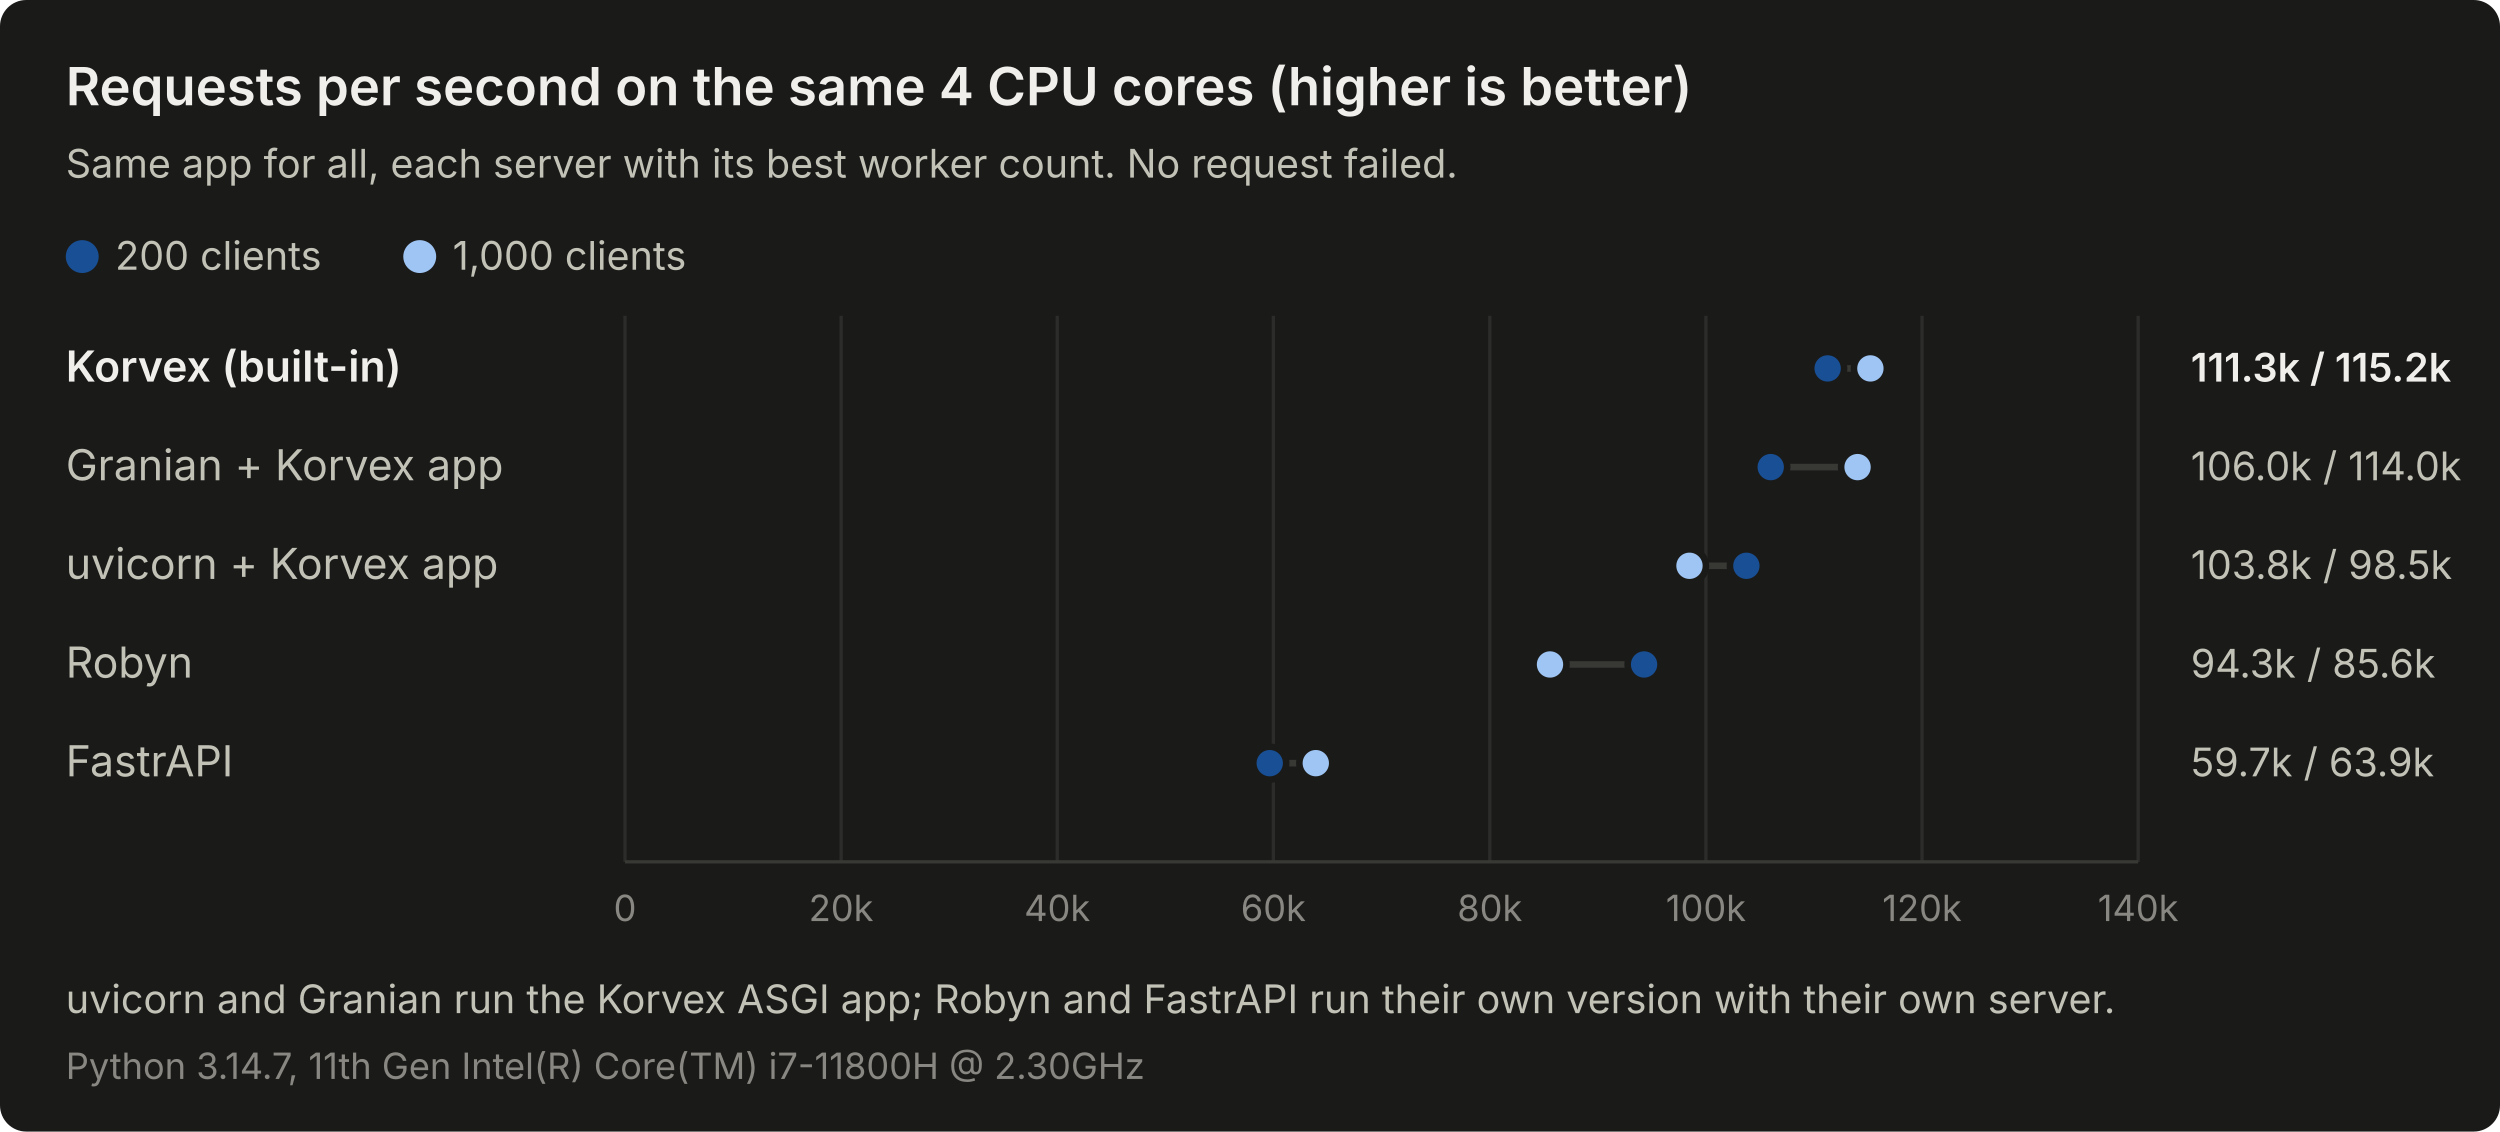
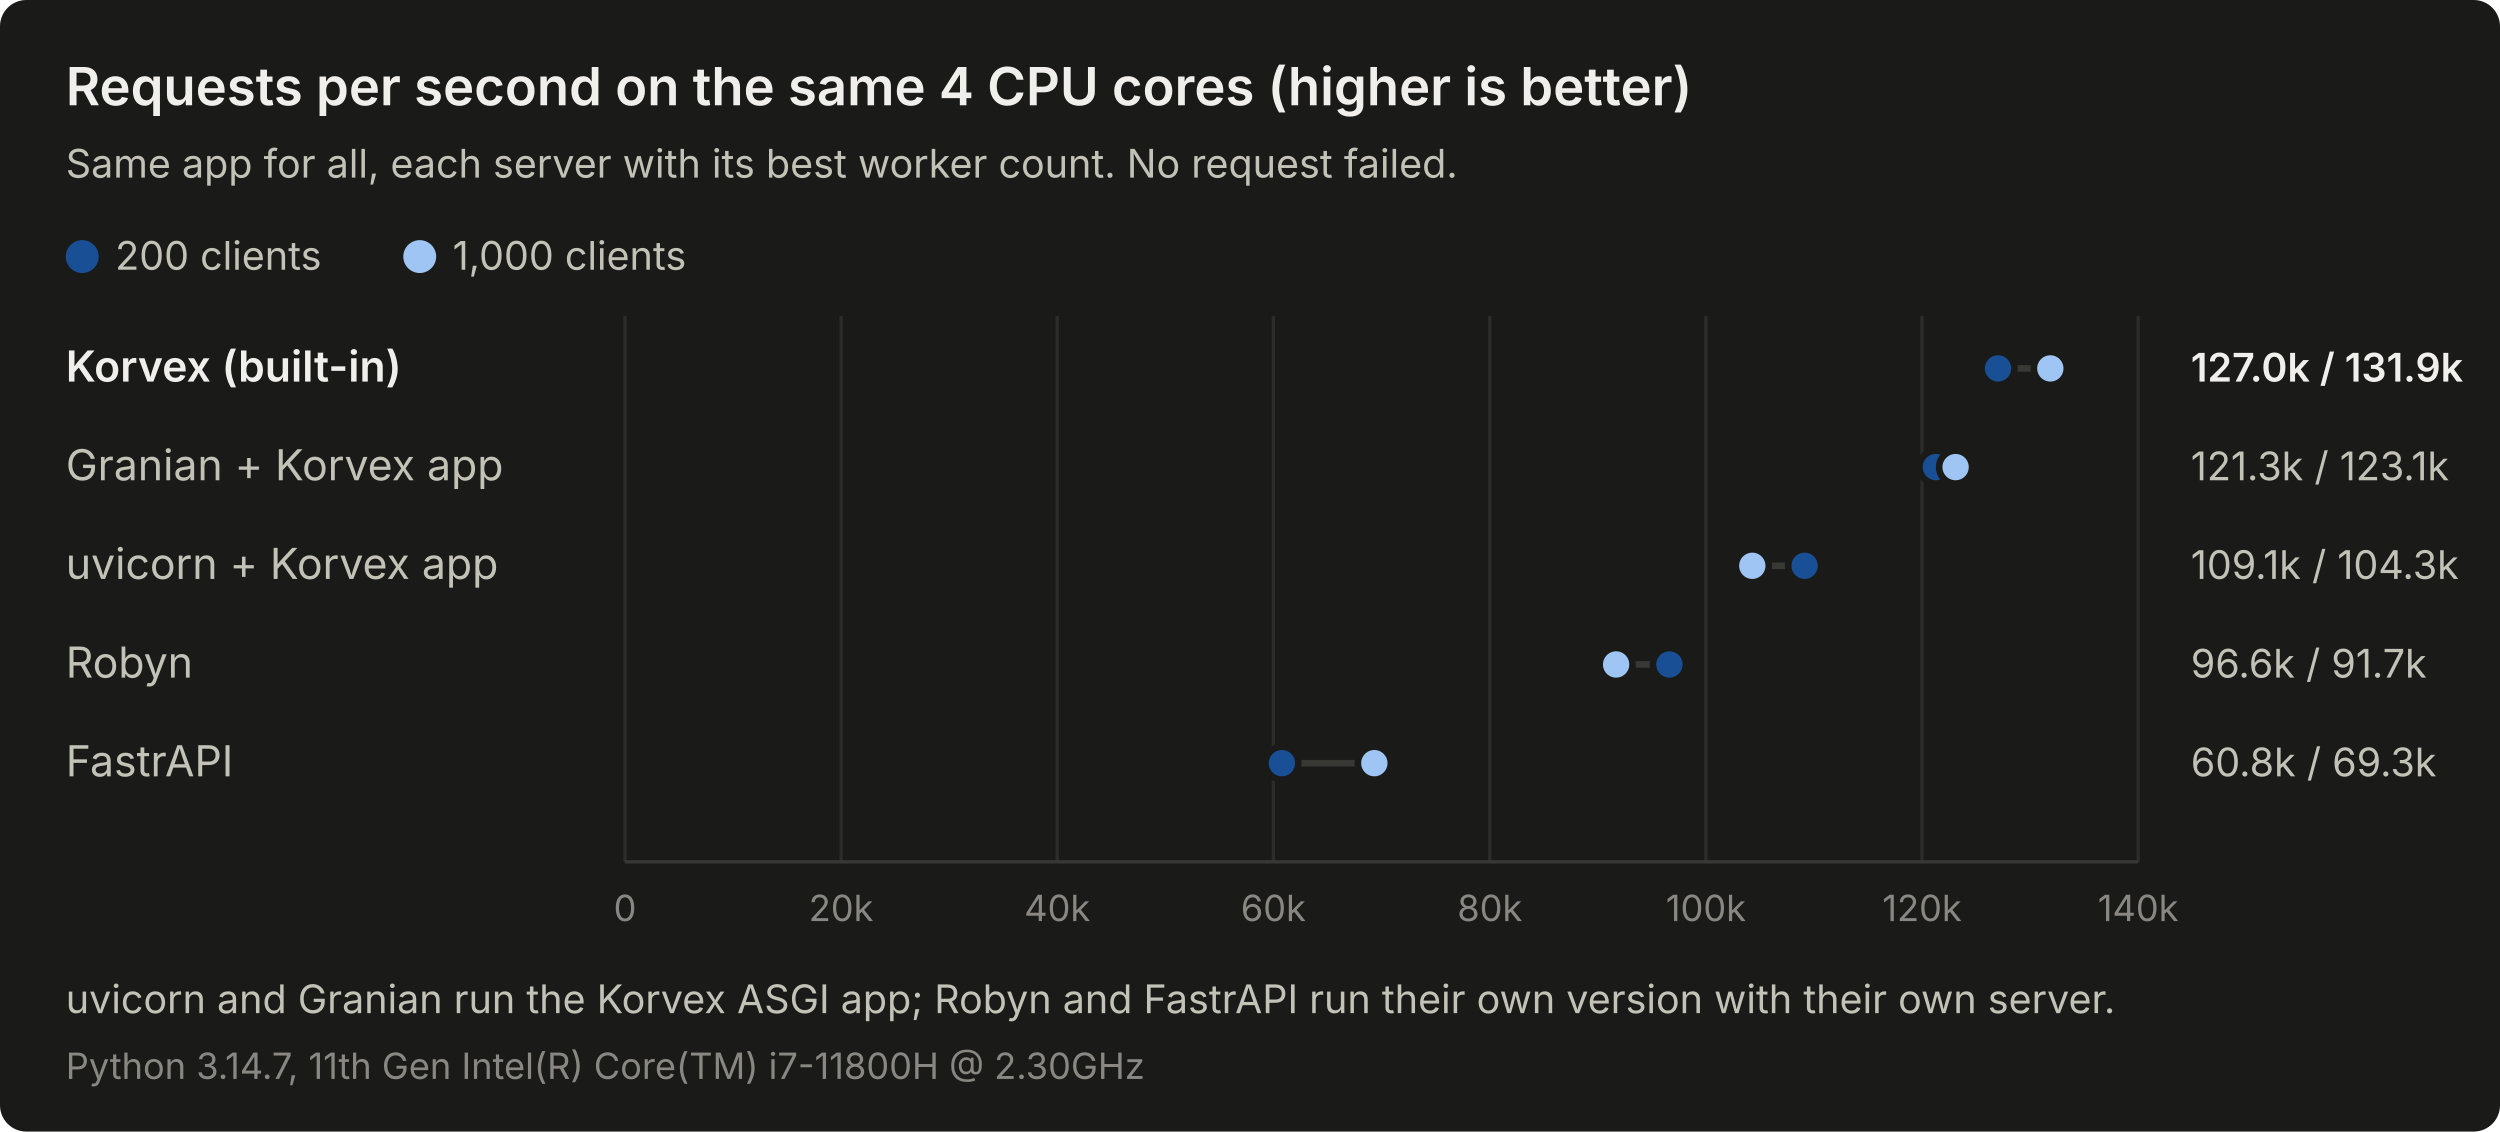
<svg xmlns="http://www.w3.org/2000/svg" width="760" height="344" viewBox="0 0 760 344" font-family="system-ui, -apple-system, Segoe UI, sans-serif" role="img">
  <rect width="760" height="344" rx="8" fill="#1a1a19" />
  <text x="20" y="32" font-size="16" font-weight="600" fill="#f0efec">Requests per second on the same 4 CPU cores (higher is better)</text>
  <text x="20" y="54" font-size="12" fill="#c3c2b7">Same app for all, each server with its best worker count. No request failed.</text>
  <circle cx="25" cy="78" r="5" fill="#184f95" />
  <text x="35" y="82" font-size="12" fill="#c3c2b7">200 clients</text>
  <circle cx="127.6" cy="78" r="5" fill="#9ec5f4" />
  <text x="137.6" y="82" font-size="12" fill="#c3c2b7">1,000 clients</text>
  <line x1="190.0" y1="96" x2="190.0" y2="262" stroke="#2c2c2a" stroke-width="1" />
  <text x="190.0" y="280" font-size="11" text-anchor="middle" fill="#898781">0</text>
  <line x1="255.7" y1="96" x2="255.7" y2="262" stroke="#2c2c2a" stroke-width="1" />
  <text x="255.7" y="280" font-size="11" text-anchor="middle" fill="#898781">20k</text>
  <line x1="321.4" y1="96" x2="321.4" y2="262" stroke="#2c2c2a" stroke-width="1" />
  <text x="321.4" y="280" font-size="11" text-anchor="middle" fill="#898781">40k</text>
  <line x1="387.1" y1="96" x2="387.1" y2="262" stroke="#2c2c2a" stroke-width="1" />
  <text x="387.1" y="280" font-size="11" text-anchor="middle" fill="#898781">60k</text>
  <line x1="452.9" y1="96" x2="452.9" y2="262" stroke="#2c2c2a" stroke-width="1" />
  <text x="452.9" y="280" font-size="11" text-anchor="middle" fill="#898781">80k</text>
  <line x1="518.6" y1="96" x2="518.6" y2="262" stroke="#2c2c2a" stroke-width="1" />
  <text x="518.6" y="280" font-size="11" text-anchor="middle" fill="#898781">100k</text>
  <line x1="584.3" y1="96" x2="584.3" y2="262" stroke="#2c2c2a" stroke-width="1" />
  <text x="584.3" y="280" font-size="11" text-anchor="middle" fill="#898781">120k</text>
  <line x1="650.0" y1="96" x2="650.0" y2="262" stroke="#2c2c2a" stroke-width="1" />
  <text x="650.0" y="280" font-size="11" text-anchor="middle" fill="#898781">140k</text>
  <line x1="190" y1="262" x2="650" y2="262" stroke="#383835" stroke-width="1" />
  <text x="20" y="116" font-size="13" font-weight="600" fill="#f0efec">Korvex (built-in)</text>
-   <line x1="555.6" y1="112" x2="568.6" y2="112" stroke="#383835" stroke-width="2" stroke-linecap="round" />
-   <circle cx="555.6" cy="112" r="5" fill="#184f95" stroke="#1a1a19" stroke-width="2" />
-   <circle cx="568.6" cy="112" r="5" fill="#9ec5f4" stroke="#1a1a19" stroke-width="2" />
-   <text x="666" y="116" font-size="12" font-weight="600" fill="#f0efec">111.3k / 115.2k</text>
+   <line x1="607.4" y1="112" x2="623.3" y2="112" stroke="#383835" stroke-width="2" stroke-linecap="round" />
+   <circle cx="607.4" cy="112" r="5" fill="#184f95" stroke="#1a1a19" stroke-width="2" />
+   <circle cx="623.3" cy="112" r="5" fill="#9ec5f4" stroke="#1a1a19" stroke-width="2" />
+   <text x="666" y="116" font-size="12" font-weight="600" fill="#f0efec">127.0k / 131.9k</text>
  <text x="20" y="146" font-size="13" fill="#c3c2b7">Granian + Korvex app</text>
-   <line x1="538.3" y1="142" x2="564.7" y2="142" stroke="#383835" stroke-width="2" stroke-linecap="round" />
-   <circle cx="538.3" cy="142" r="5" fill="#184f95" stroke="#1a1a19" stroke-width="2" />
-   <circle cx="564.7" cy="142" r="5" fill="#9ec5f4" stroke="#1a1a19" stroke-width="2" />
-   <text x="666" y="146" font-size="12" fill="#c3c2b7">106.0k / 114.0k</text>
+   <line x1="588.5" y1="142" x2="594.5" y2="142" stroke="#383835" stroke-width="2" stroke-linecap="round" />
+   <circle cx="588.5" cy="142" r="5" fill="#184f95" stroke="#1a1a19" stroke-width="2" />
+   <circle cx="594.5" cy="142" r="5" fill="#9ec5f4" stroke="#1a1a19" stroke-width="2" />
+   <text x="666" y="146" font-size="12" fill="#c3c2b7">121.3k / 123.1k</text>
  <text x="20" y="176" font-size="13" fill="#c3c2b7">uvicorn + Korvex app</text>
-   <line x1="513.6" y1="172" x2="530.9" y2="172" stroke="#383835" stroke-width="2" stroke-linecap="round" />
-   <circle cx="530.9" cy="172" r="5" fill="#184f95" stroke="#1a1a19" stroke-width="2" />
-   <circle cx="513.6" cy="172" r="5" fill="#9ec5f4" stroke="#1a1a19" stroke-width="2" />
-   <text x="666" y="176" font-size="12" fill="#c3c2b7">103.8k / 98.5k</text>
+   <line x1="532.7" y1="172" x2="548.6" y2="172" stroke="#383835" stroke-width="2" stroke-linecap="round" />
+   <circle cx="548.6" cy="172" r="5" fill="#184f95" stroke="#1a1a19" stroke-width="2" />
+   <circle cx="532.7" cy="172" r="5" fill="#9ec5f4" stroke="#1a1a19" stroke-width="2" />
+   <text x="666" y="176" font-size="12" fill="#c3c2b7">109.1k / 104.3k</text>
  <text x="20" y="206" font-size="13" fill="#c3c2b7">Robyn</text>
-   <line x1="471.2" y1="202" x2="499.8" y2="202" stroke="#383835" stroke-width="2" stroke-linecap="round" />
-   <circle cx="499.8" cy="202" r="5" fill="#184f95" stroke="#1a1a19" stroke-width="2" />
-   <circle cx="471.2" cy="202" r="5" fill="#9ec5f4" stroke="#1a1a19" stroke-width="2" />
-   <text x="666" y="206" font-size="12" fill="#c3c2b7">94.3k / 85.6k</text>
+   <line x1="491.3" y1="202" x2="507.5" y2="202" stroke="#383835" stroke-width="2" stroke-linecap="round" />
+   <circle cx="507.5" cy="202" r="5" fill="#184f95" stroke="#1a1a19" stroke-width="2" />
+   <circle cx="491.3" cy="202" r="5" fill="#9ec5f4" stroke="#1a1a19" stroke-width="2" />
+   <text x="666" y="206" font-size="12" fill="#c3c2b7">96.6k / 91.7k</text>
  <text x="20" y="236" font-size="13" fill="#c3c2b7">FastrAPI</text>
-   <line x1="386.0" y1="232" x2="400.0" y2="232" stroke="#383835" stroke-width="2" stroke-linecap="round" />
-   <circle cx="386.0" cy="232" r="5" fill="#184f95" stroke="#1a1a19" stroke-width="2" />
-   <circle cx="400.0" cy="232" r="5" fill="#9ec5f4" stroke="#1a1a19" stroke-width="2" />
-   <text x="666" y="236" font-size="12" fill="#c3c2b7">59.7k / 63.9k</text>
+   <line x1="389.7" y1="232" x2="417.8" y2="232" stroke="#383835" stroke-width="2" stroke-linecap="round" />
+   <circle cx="389.7" cy="232" r="5" fill="#184f95" stroke="#1a1a19" stroke-width="2" />
+   <circle cx="417.8" cy="232" r="5" fill="#9ec5f4" stroke="#1a1a19" stroke-width="2" />
+   <text x="666" y="236" font-size="12" fill="#c3c2b7">60.8k / 69.3k</text>
  <text x="20" y="308" font-size="12" fill="#c3c2b7">uvicorn and Granian run the Korvex ASGI app; Robyn and FastrAPI run their own version with their own server.</text>
  <text x="20" y="328" font-size="11" fill="#898781">Python 3.14.7, 11th Gen Intel(R) Core(TM) i7-11800H @ 2.30GHz</text>
</svg>
